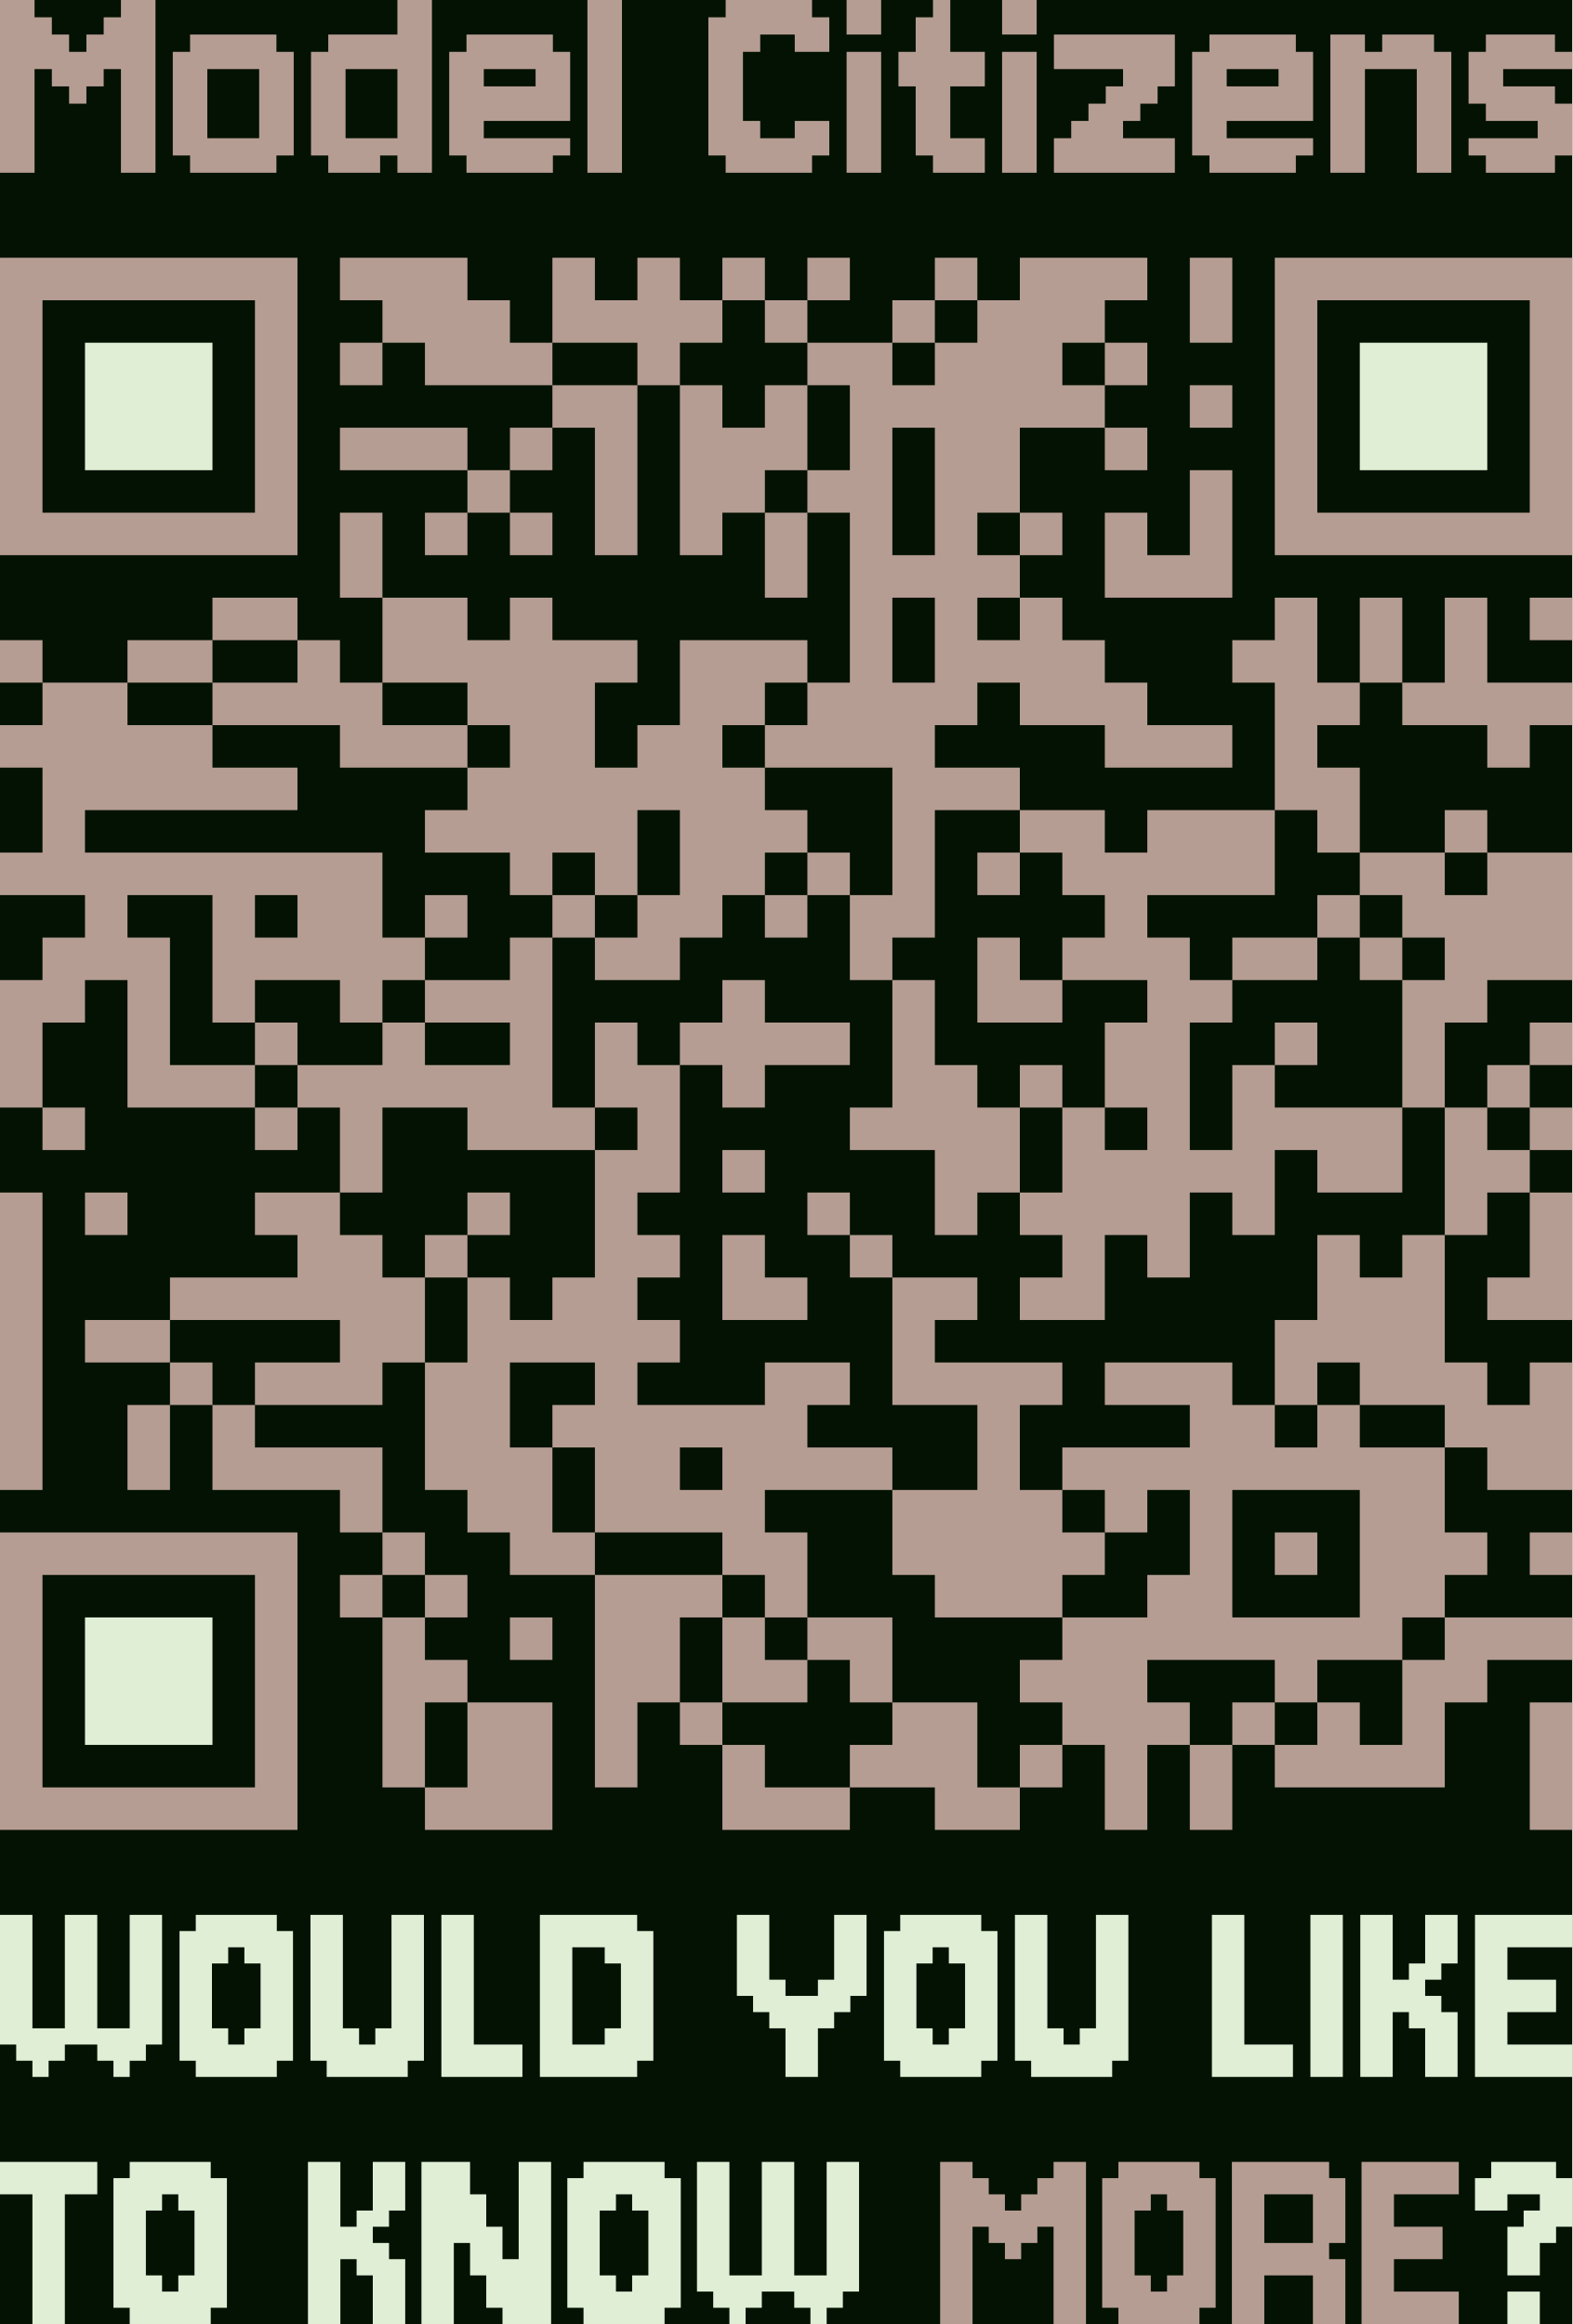
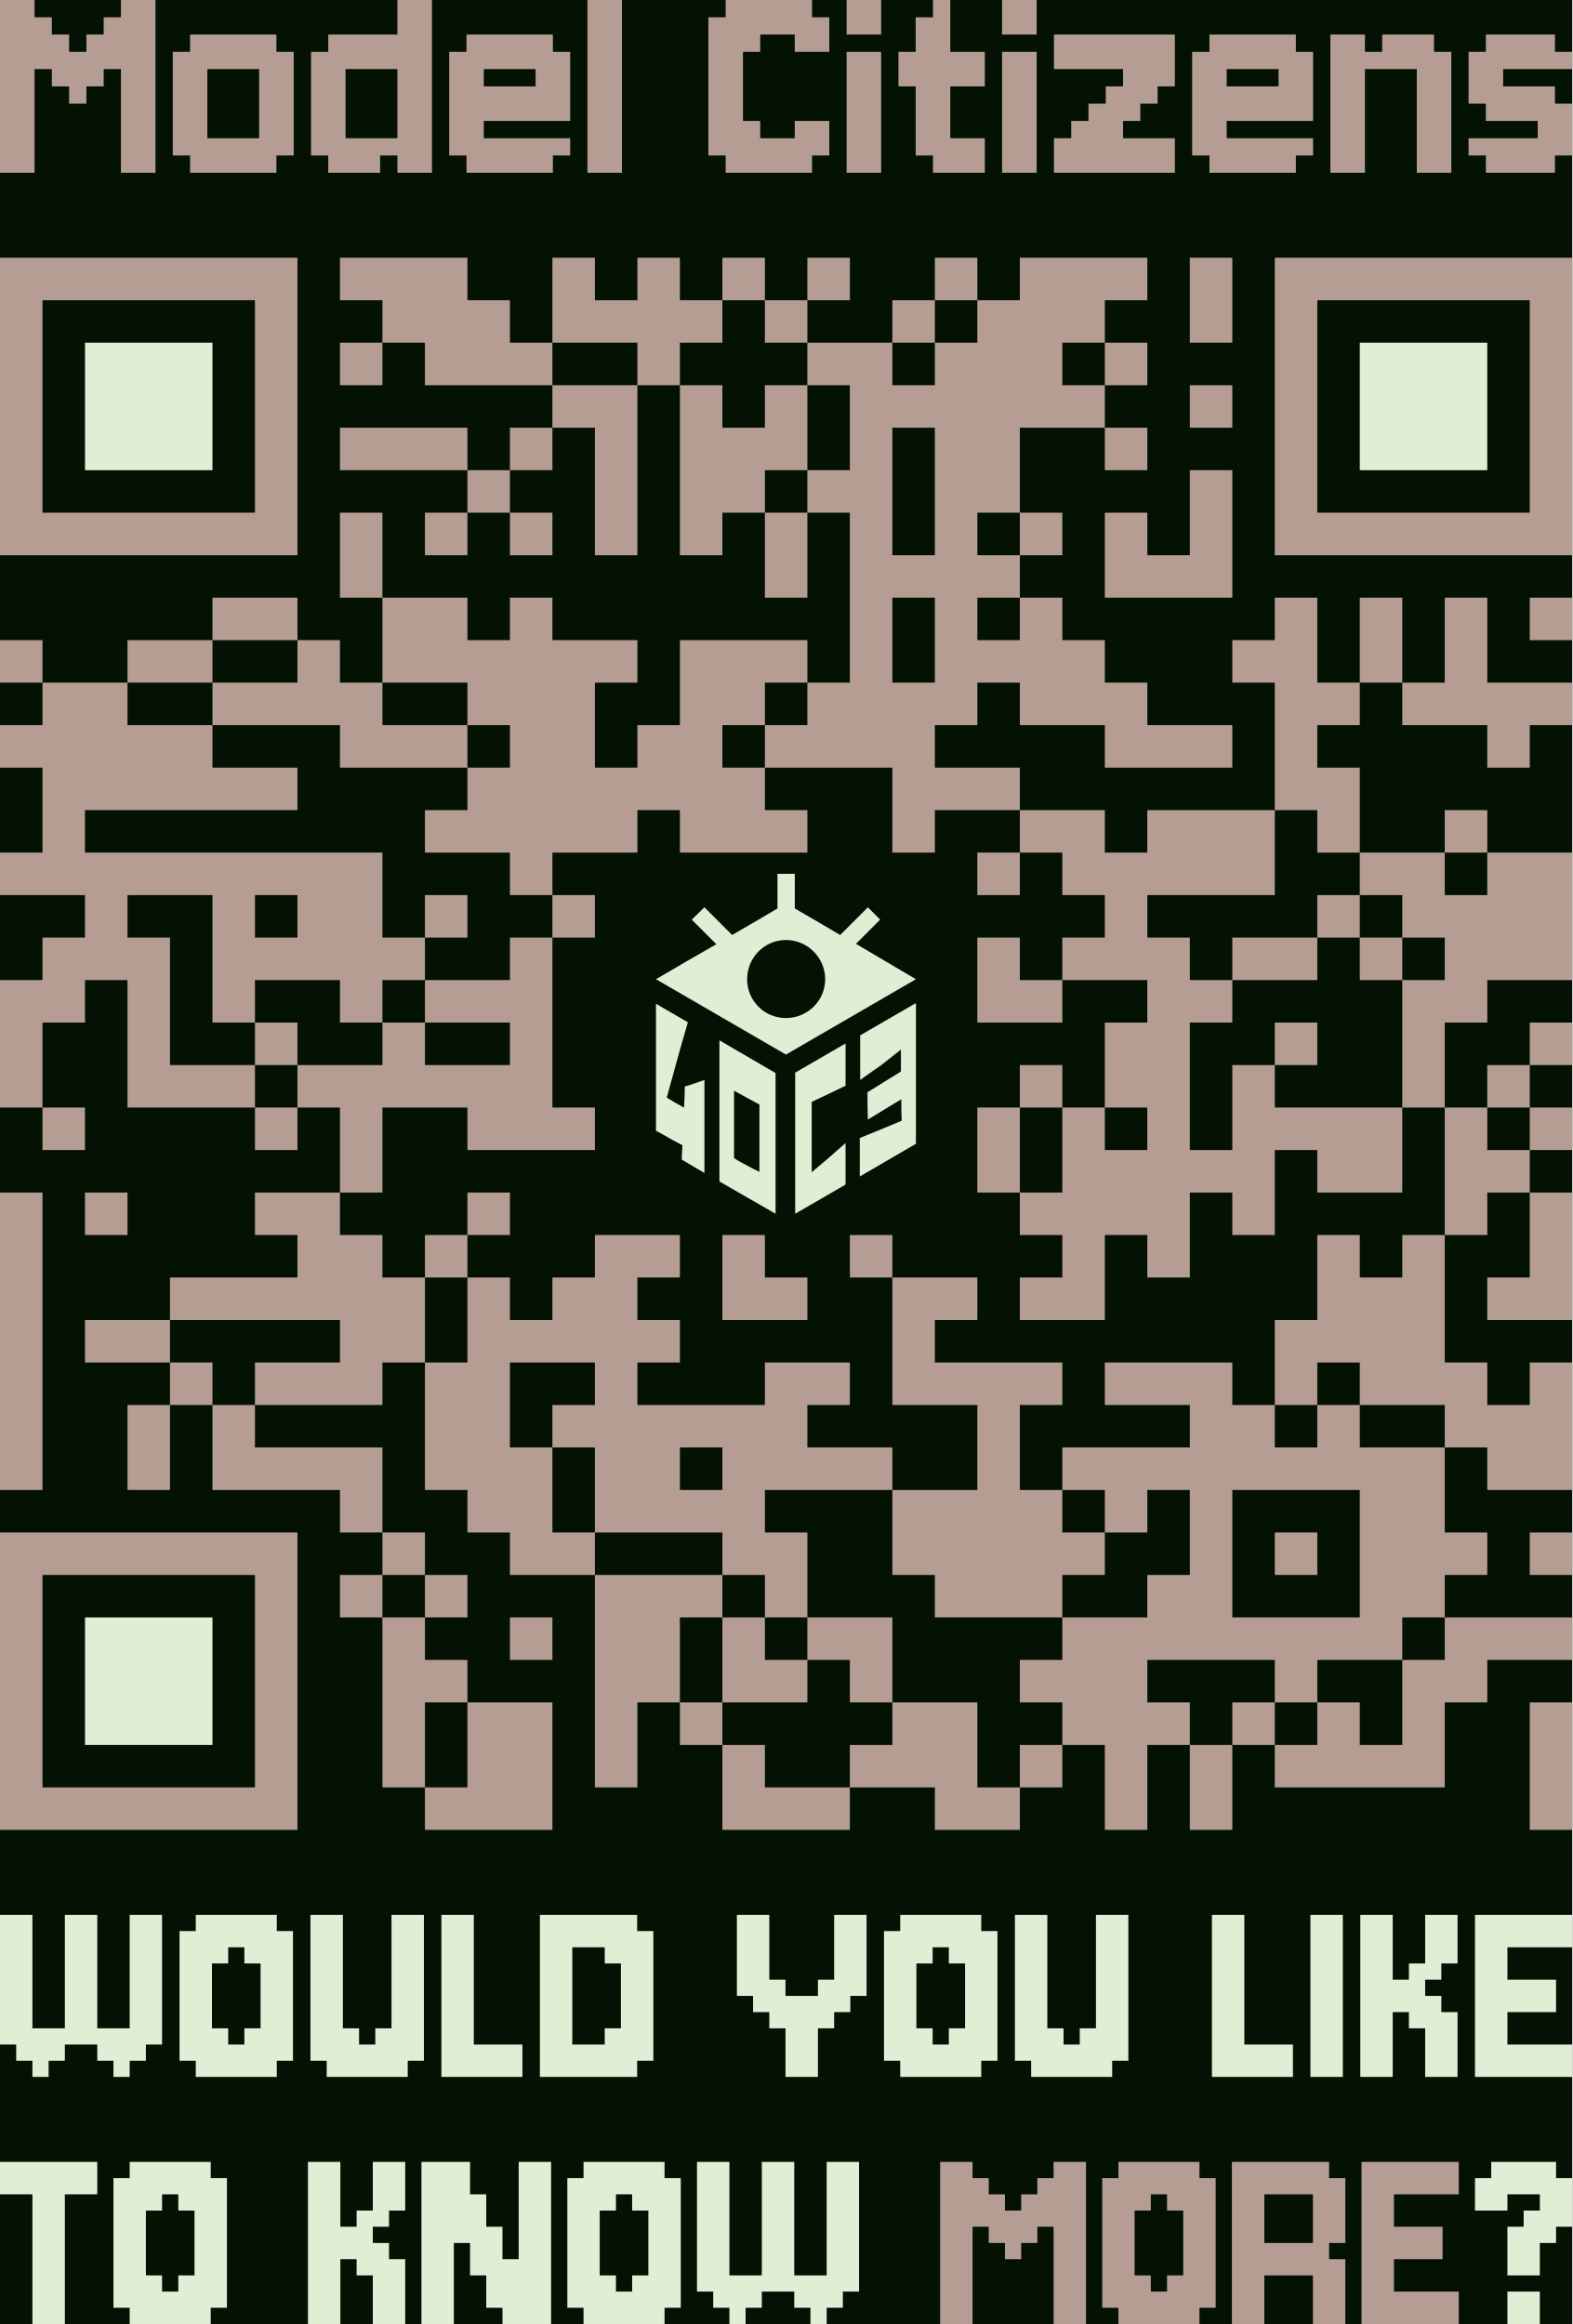
<svg xmlns="http://www.w3.org/2000/svg" width="250" height="369.559" viewBox="0 0 37 54.695">
  <path d="M0 0H37V54.695H0Z" fill="#031202" />
  <g transform="translate(0 0)">
    <path d="M 1.626 2.033 L 1.626 2.033 L 1.22 2.033 L 1.22 1.626 L 0.813 1.626 L 0.813 4.066 L 0 4.066 L 0 0 L 0.813 0 L 0.813 0.407 L 1.22 0.407 L 1.22 0.813 L 1.626 0.813 L 1.626 1.22 L 2.033 1.22 L 2.033 0.813 L 2.44 0.813 L 2.44 0.407 L 2.846 0.407 L 2.846 0 L 3.659 0 L 3.659 4.066 L 2.846 4.066 L 2.846 1.626 L 2.44 1.626 L 2.44 2.033 L 2.033 2.033 L 2.033 2.44 L 1.626 2.44 Z M 4.066 1.22 L 4.066 1.22 L 4.473 1.22 L 4.473 0.813 L 6.505 0.813 L 6.505 1.22 L 6.912 1.22 L 6.912 3.659 L 6.505 3.659 L 6.505 4.066 L 4.473 4.066 L 4.473 3.659 L 4.066 3.659 Z M 6.099 1.626 L 6.099 1.626 L 4.879 1.626 L 4.879 3.253 L 6.099 3.253 Z M 9.352 0.813 L 9.352 0.813 L 9.352 0 L 10.165 0 L 10.165 4.066 L 9.352 4.066 L 9.352 3.659 L 8.945 3.659 L 8.945 4.066 L 7.725 4.066 L 7.725 3.659 L 7.319 3.659 L 7.319 1.22 L 7.725 1.22 L 7.725 0.813 Z M 9.352 3.253 L 9.352 3.253 L 9.352 1.626 L 8.132 1.626 L 8.132 3.253 Z M 10.571 1.22 L 10.571 1.22 L 10.978 1.22 L 10.978 0.813 L 13.011 0.813 L 13.011 1.22 L 13.418 1.22 L 13.418 2.846 L 11.385 2.846 L 11.385 3.253 L 13.418 3.253 L 13.418 3.659 L 13.011 3.659 L 13.011 4.066 L 10.978 4.066 L 10.978 3.659 L 10.571 3.659 Z M 11.385 2.033 L 11.385 2.033 L 12.604 2.033 L 12.604 1.626 L 11.385 1.626 Z M 13.824 0 L 13.824 0 L 14.637 0 L 14.637 4.066 L 13.824 4.066 Z M 18.703 2.846 L 18.703 2.846 L 19.516 2.846 L 19.516 3.659 L 19.11 3.659 L 19.11 4.066 L 17.077 4.066 L 17.077 3.659 L 16.67 3.659 L 16.67 0.407 L 17.077 0.407 L 17.077 0 L 19.11 0 L 19.11 0.407 L 19.516 0.407 L 19.516 1.22 L 18.703 1.22 L 18.703 0.813 L 17.89 0.813 L 17.89 1.22 L 17.484 1.22 L 17.484 2.846 L 17.89 2.846 L 17.89 3.253 L 18.703 3.253 Z M 19.923 0 L 19.923 0 L 20.736 0 L 20.736 0.813 L 19.923 0.813 Z M 19.923 1.22 L 19.923 1.22 L 20.736 1.22 L 20.736 4.066 L 19.923 4.066 Z M 21.143 1.22 L 21.143 1.22 L 21.549 1.22 L 21.549 0.407 L 21.956 0.407 L 21.956 0 L 22.363 0 L 22.363 1.22 L 23.176 1.22 L 23.176 2.033 L 22.363 2.033 L 22.363 3.253 L 23.176 3.253 L 23.176 4.066 L 21.956 4.066 L 21.956 3.659 L 21.549 3.659 L 21.549 2.033 L 21.143 2.033 Z M 23.582 0 L 23.582 0 L 24.396 0 L 24.396 0.813 L 23.582 0.813 Z M 23.582 1.22 L 23.582 1.22 L 24.396 1.22 L 24.396 4.066 L 23.582 4.066 Z M 24.802 3.253 L 24.802 3.253 L 25.209 3.253 L 25.209 2.846 L 25.615 2.846 L 25.615 2.44 L 26.022 2.44 L 26.022 2.033 L 26.429 2.033 L 26.429 1.626 L 24.802 1.626 L 24.802 0.813 L 27.648 0.813 L 27.648 2.033 L 27.242 2.033 L 27.242 2.44 L 26.835 2.44 L 26.835 2.846 L 26.429 2.846 L 26.429 3.253 L 27.648 3.253 L 27.648 4.066 L 24.802 4.066 Z M 28.055 1.22 L 28.055 1.22 L 28.462 1.22 L 28.462 0.813 L 30.495 0.813 L 30.495 1.22 L 30.901 1.22 L 30.901 2.846 L 28.868 2.846 L 28.868 3.253 L 30.901 3.253 L 30.901 3.659 L 30.495 3.659 L 30.495 4.066 L 28.462 4.066 L 28.462 3.659 L 28.055 3.659 Z M 28.868 2.033 L 28.868 2.033 L 30.088 2.033 L 30.088 1.626 L 28.868 1.626 Z M 32.121 1.22 L 32.121 1.22 L 32.527 1.22 L 32.527 0.813 L 33.747 0.813 L 33.747 1.22 L 34.154 1.22 L 34.154 4.066 L 33.341 4.066 L 33.341 1.626 L 32.121 1.626 L 32.121 4.066 L 31.308 4.066 L 31.308 0.813 L 32.121 0.813 Z M 34.967 3.659 L 34.967 3.659 L 34.56 3.659 L 34.56 3.253 L 36.187 3.253 L 36.187 2.846 L 34.967 2.846 L 34.967 2.44 L 34.56 2.44 L 34.56 1.22 L 34.967 1.22 L 34.967 0.813 L 36.593 0.813 L 36.593 1.22 L 37 1.22 L 37 1.626 L 35.374 1.626 L 35.374 2.033 L 36.593 2.033 L 36.593 2.44 L 37 2.44 L 37 3.659 L 36.593 3.659 L 36.593 4.066 L 34.967 4.066 Z " fill="#b69d93" />
  </g>
  <g transform="translate(0 6.066)">
-     <path d="M8 0H9V1H8ZM9 0H10V1H9ZM10 0H11V1H10ZM13 0H14V1H13ZM15 0H16V1H15ZM17 0H18V1H17ZM19 0H20V1H19ZM22 0H23V1H22ZM24 0H25V1H24ZM25 0H26V1H25ZM26 0H27V1H26ZM28 0H29V1H28ZM9 1H10V2H9ZM10 1H11V2H10ZM11 1H12V2H11ZM13 1H14V2H13ZM14 1H15V2H14ZM15 1H16V2H15ZM16 1H17V2H16ZM18 1H19V2H18ZM21 1H22V2H21ZM23 1H24V2H23ZM24 1H25V2H24ZM25 1H26V2H25ZM28 1H29V2H28ZM8 2H9V3H8ZM10 2H11V3H10ZM11 2H12V3H11ZM12 2H13V3H12ZM15 2H16V3H15ZM19 2H20V3H19ZM20 2H21V3H20ZM22 2H23V3H22ZM23 2H24V3H23ZM24 2H25V3H24ZM26 2H27V3H26ZM13 3H14V4H13ZM14 3H15V4H14ZM16 3H17V4H16ZM18 3H19V4H18ZM20 3H21V4H20ZM21 3H22V4H21ZM22 3H23V4H22ZM23 3H24V4H23ZM24 3H25V4H24ZM25 3H26V4H25ZM28 3H29V4H28ZM8 4H9V5H8ZM9 4H10V5H9ZM10 4H11V5H10ZM12 4H13V5H12ZM14 4H15V5H14ZM16 4H17V5H16ZM17 4H18V5H17ZM18 4H19V5H18ZM20 4H21V5H20ZM22 4H23V5H22ZM23 4H24V5H23ZM26 4H27V5H26ZM11 5H12V6H11ZM14 5H15V6H14ZM16 5H17V6H16ZM17 5H18V6H17ZM19 5H20V6H19ZM20 5H21V6H20ZM22 5H23V6H22ZM23 5H24V6H23ZM28 5H29V6H28ZM8 6H9V7H8ZM10 6H11V7H10ZM12 6H13V7H12ZM14 6H15V7H14ZM16 6H17V7H16ZM18 6H19V7H18ZM20 6H21V7H20ZM22 6H23V7H22ZM24 6H25V7H24ZM26 6H27V7H26ZM28 6H29V7H28ZM8 7H9V8H8ZM18 7H19V8H18ZM20 7H21V8H20ZM21 7H22V8H21ZM22 7H23V8H22ZM23 7H24V8H23ZM26 7H27V8H26ZM27 7H28V8H27ZM28 7H29V8H28ZM5 8H6V9H5ZM6 8H7V9H6ZM9 8H10V9H9ZM10 8H11V9H10ZM12 8H13V9H12ZM20 8H21V9H20ZM22 8H23V9H22ZM24 8H25V9H24ZM30 8H31V9H30ZM32 8H33V9H32ZM34 8H35V9H34ZM36 8H37V9H36ZM0 9H1V10H0ZM3 9H4V10H3ZM4 9H5V10H4ZM7 9H8V10H7ZM9 9H10V10H9ZM10 9H11V10H10ZM11 9H12V10H11ZM12 9H13V10H12ZM13 9H14V10H13ZM14 9H15V10H14ZM16 9H17V10H16ZM17 9H18V10H17ZM18 9H19V10H18ZM20 9H21V10H20ZM22 9H23V10H22ZM23 9H24V10H23ZM24 9H25V10H24ZM25 9H26V10H25ZM29 9H30V10H29ZM30 9H31V10H30ZM32 9H33V10H32ZM34 9H35V10H34ZM1 10H2V11H1ZM2 10H3V11H2ZM5 10H6V11H5ZM6 10H7V11H6ZM7 10H8V11H7ZM8 10H9V11H8ZM11 10H12V11H11ZM12 10H13V11H12ZM13 10H14V11H13ZM16 10H17V11H16ZM17 10H18V11H17ZM19 10H20V11H19ZM20 10H21V11H20ZM21 10H22V11H21ZM22 10H23V11H22ZM24 10H25V11H24ZM25 10H26V11H25ZM26 10H27V11H26ZM30 10H31V11H30ZM31 10H32V11H31ZM33 10H34V11H33ZM34 10H35V11H34ZM35 10H36V11H35ZM36 10H37V11H36ZM0 11H1V12H0ZM1 11H2V12H1ZM2 11H3V12H2ZM3 11H4V12H3ZM4 11H5V12H4ZM8 11H9V12H8ZM9 11H10V12H9ZM10 11H11V12H10ZM12 11H13V12H12ZM13 11H14V12H13ZM15 11H16V12H15ZM16 11H17V12H16ZM18 11H19V12H18ZM19 11H20V12H19ZM20 11H21V12H20ZM21 11H22V12H21ZM26 11H27V12H26ZM27 11H28V12H27ZM28 11H29V12H28ZM30 11H31V12H30ZM35 11H36V12H35ZM1 12H2V13H1ZM2 12H3V13H2ZM3 12H4V13H3ZM4 12H5V13H4ZM5 12H6V13H5ZM6 12H7V13H6ZM11 12H12V13H11ZM12 12H13V13H12ZM13 12H14V13H13ZM14 12H15V13H14ZM15 12H16V13H15ZM16 12H17V13H16ZM17 12H18V13H17ZM21 12H22V13H21ZM22 12H23V13H22ZM23 12H24V13H23ZM30 12H31V13H30ZM31 12H32V13H31ZM1 13H2V14H1ZM10 13H11V14H10ZM11 13H12V14H11ZM12 13H13V14H12ZM13 13H14V14H13ZM14 13H15V14H14ZM16 13H17V14H16ZM17 13H18V14H17ZM18 13H19V14H18ZM21 13H22V14H21ZM24 13H25V14H24ZM25 13H26V14H25ZM27 13H28V14H27ZM28 13H29V14H28ZM29 13H30V14H29ZM31 13H32V14H31ZM34 13H35V14H34ZM0 14H1V15H0ZM1 14H2V15H1ZM2 14H3V15H2ZM3 14H4V15H3ZM4 14H5V15H4ZM5 14H6V15H5ZM6 14H7V15H6ZM7 14H8V15H7ZM8 14H9V15H8ZM12 14H13V15H12ZM14 14H15V15H14ZM16 14H17V15H16ZM17 14H18V15H17ZM19 14H20V15H19ZM21 14H22V15H21ZM23 14H24V15H23ZM25 14H26V15H25ZM26 14H27V15H26ZM27 14H28V15H27ZM28 14H29V15H28ZM29 14H30V15H29ZM32 14H33V15H32ZM33 14H34V15H33ZM35 14H36V15H35ZM36 14H37V15H36ZM2 15H3V16H2ZM5 15H6V16H5ZM7 15H8V16H7ZM8 15H9V16H8ZM10 15H11V16H10ZM13 15H14V16H13ZM15 15H16V16H15ZM16 15H17V16H16ZM18 15H19V16H18ZM20 15H21V16H20ZM21 15H22V16H21ZM26 15H27V16H26ZM31 15H32V16H31ZM33 15H34V16H33ZM34 15H35V16H34ZM35 15H36V16H35ZM36 15H37V16H36ZM1 16H2V17H1ZM2 16H3V17H2ZM3 16H4V17H3ZM5 16H6V17H5ZM6 16H7V17H6ZM7 16H8V17H7ZM8 16H9V17H8ZM9 16H10V17H9ZM12 16H13V17H12ZM14 16H15V17H14ZM15 16H16V17H15ZM20 16H21V17H20ZM23 16H24V17H23ZM25 16H26V17H25ZM26 16H27V17H26ZM27 16H28V17H27ZM29 16H30V17H29ZM30 16H31V17H30ZM32 16H33V17H32ZM34 16H35V17H34ZM35 16H36V17H35ZM36 16H37V17H36ZM0 17H1V18H0ZM1 17H2V18H1ZM3 17H4V18H3ZM5 17H6V18H5ZM8 17H9V18H8ZM10 17H11V18H10ZM11 17H12V18H11ZM12 17H13V18H12ZM17 17H18V18H17ZM21 17H22V18H21ZM23 17H24V18H23ZM24 17H25V18H24ZM27 17H28V18H27ZM28 17H29V18H28ZM33 17H34V18H33ZM34 17H35V18H34ZM0 18H1V19H0ZM3 18H4V19H3ZM6 18H7V19H6ZM9 18H10V19H9ZM12 18H13V19H12ZM14 18H15V19H14ZM16 18H17V19H16ZM17 18H18V19H17ZM18 18H19V19H18ZM19 18H20V19H19ZM21 18H22V19H21ZM26 18H27V19H26ZM27 18H28V19H27ZM30 18H31V19H30ZM33 18H34V19H33ZM36 18H37V19H36ZM0 19H1V20H0ZM3 19H4V20H3ZM4 19H5V20H4ZM5 19H6V20H5ZM7 19H8V20H7ZM8 19H9V20H8ZM9 19H10V20H9ZM10 19H11V20H10ZM11 19H12V20H11ZM12 19H13V20H12ZM14 19H15V20H14ZM15 19H16V20H15ZM17 19H18V20H17ZM21 19H22V20H21ZM22 19H23V20H22ZM24 19H25V20H24ZM26 19H27V20H26ZM27 19H28V20H27ZM29 19H30V20H29ZM33 19H34V20H33ZM35 19H36V20H35ZM1 20H2V21H1ZM6 20H7V21H6ZM8 20H9V21H8ZM11 20H12V21H11ZM12 20H13V21H12ZM13 20H14V21H13ZM15 20H16V21H15ZM20 20H21V21H20ZM21 20H22V21H21ZM22 20H23V21H22ZM23 20H24V21H23ZM25 20H26V21H25ZM27 20H28V21H27ZM29 20H30V21H29ZM30 20H31V21H30ZM31 20H32V21H31ZM32 20H33V21H32ZM34 20H35V21H34ZM36 20H37V21H36ZM8 21H9V22H8ZM14 21H15V22H14ZM15 21H16V22H15ZM17 21H18V22H17ZM22 21H23V22H22ZM23 21H24V22H23ZM25 21H26V22H25ZM26 21H27V22H26ZM27 21H28V22H27ZM28 21H29V22H28ZM29 21H30V22H29ZM31 21H32V22H31ZM32 21H33V22H32ZM34 21H35V22H34ZM35 21H36V22H35ZM0 22H1V23H0ZM2 22H3V23H2ZM6 22H7V23H6ZM7 22H8V23H7ZM11 22H12V23H11ZM14 22H15V23H14ZM19 22H20V23H19ZM22 22H23V23H22ZM24 22H25V23H24ZM25 22H26V23H25ZM26 22H27V23H26ZM27 22H28V23H27ZM29 22H30V23H29ZM34 22H35V23H34ZM36 22H37V23H36ZM0 23H1V24H0ZM7 23H8V24H7ZM8 23H9V24H8ZM10 23H11V24H10ZM14 23H15V24H14ZM15 23H16V24H15ZM17 23H18V24H17ZM20 23H21V24H20ZM25 23H26V24H25ZM27 23H28V24H27ZM31 23H32V24H31ZM33 23H34V24H33ZM36 23H37V24H36ZM0 24H1V25H0ZM4 24H5V25H4ZM5 24H6V25H5ZM6 24H7V25H6ZM7 24H8V25H7ZM8 24H9V25H8ZM9 24H10V25H9ZM11 24H12V25H11ZM13 24H14V25H13ZM14 24H15V25H14ZM17 24H18V25H17ZM18 24H19V25H18ZM21 24H22V25H21ZM22 24H23V25H22ZM24 24H25V25H24ZM25 24H26V25H25ZM31 24H32V25H31ZM32 24H33V25H32ZM33 24H34V25H33ZM35 24H36V25H35ZM36 24H37V25H36ZM0 25H1V26H0ZM2 25H3V26H2ZM3 25H4V26H3ZM8 25H9V26H8ZM9 25H10V26H9ZM11 25H12V26H11ZM12 25H13V26H12ZM13 25H14V26H13ZM14 25H15V26H14ZM15 25H16V26H15ZM21 25H22V26H21ZM30 25H31V26H30ZM31 25H32V26H31ZM32 25H33V26H32ZM33 25H34V26H33ZM0 26H1V27H0ZM4 26H5V27H4ZM6 26H7V27H6ZM7 26H8V27H7ZM8 26H9V27H8ZM10 26H11V27H10ZM11 26H12V27H11ZM14 26H15V27H14ZM18 26H19V27H18ZM19 26H20V27H19ZM21 26H22V27H21ZM22 26H23V27H22ZM23 26H24V27H23ZM24 26H25V27H24ZM26 26H27V27H26ZM27 26H28V27H27ZM28 26H29V27H28ZM30 26H31V27H30ZM32 26H33V27H32ZM33 26H34V27H33ZM34 26H35V27H34ZM36 26H37V27H36ZM0 27H1V28H0ZM3 27H4V28H3ZM5 27H6V28H5ZM10 27H11V28H10ZM11 27H12V28H11ZM13 27H14V28H13ZM14 27H15V28H14ZM15 27H16V28H15ZM16 27H17V28H16ZM17 27H18V28H17ZM18 27H19V28H18ZM23 27H24V28H23ZM28 27H29V28H28ZM29 27H30V28H29ZM31 27H32V28H31ZM34 27H35V28H34ZM35 27H36V28H35ZM36 27H37V28H36ZM0 28H1V29H0ZM3 28H4V29H3ZM5 28H6V29H5ZM6 28H7V29H6ZM7 28H8V29H7ZM8 28H9V29H8ZM10 28H11V29H10ZM11 28H12V29H11ZM12 28H13V29H12ZM14 28H15V29H14ZM15 28H16V29H15ZM17 28H18V29H17ZM18 28H19V29H18ZM19 28H20V29H19ZM20 28H21V29H20ZM23 28H24V29H23ZM25 28H26V29H25ZM26 28H27V29H26ZM27 28H28V29H27ZM28 28H29V29H28ZM29 28H30V29H29ZM30 28H31V29H30ZM31 28H32V29H31ZM32 28H33V29H32ZM33 28H34V29H33ZM35 28H36V29H35ZM36 28H37V29H36ZM8 29H9V30H8ZM11 29H12V30H11ZM12 29H13V30H12ZM14 29H15V30H14ZM15 29H16V30H15ZM16 29H17V30H16ZM17 29H18V30H17ZM21 29H22V30H21ZM22 29H23V30H22ZM23 29H24V30H23ZM24 29H25V30H24ZM26 29H27V30H26ZM28 29H29V30H28ZM32 29H33V30H32ZM33 29H34V30H33ZM9 30H10V31H9ZM12 30H13V31H12ZM13 30H14V31H13ZM17 30H18V31H17ZM18 30H19V31H18ZM21 30H22V31H21ZM22 30H23V31H22ZM23 30H24V31H23ZM24 30H25V31H24ZM25 30H26V31H25ZM28 30H29V31H28ZM30 30H31V31H30ZM32 30H33V31H32ZM33 30H34V31H33ZM34 30H35V31H34ZM36 30H37V31H36ZM8 31H9V32H8ZM10 31H11V32H10ZM14 31H15V32H14ZM15 31H16V32H15ZM16 31H17V32H16ZM18 31H19V32H18ZM22 31H23V32H22ZM23 31H24V32H23ZM24 31H25V32H24ZM27 31H28V32H27ZM28 31H29V32H28ZM32 31H33V32H32ZM33 31H34V32H33ZM9 32H10V33H9ZM12 32H13V33H12ZM14 32H15V33H14ZM15 32H16V33H15ZM17 32H18V33H17ZM19 32H20V33H19ZM20 32H21V33H20ZM25 32H26V33H25ZM26 32H27V33H26ZM27 32H28V33H27ZM28 32H29V33H28ZM29 32H30V33H29ZM30 32H31V33H30ZM31 32H32V33H31ZM32 32H33V33H32ZM34 32H35V33H34ZM35 32H36V33H35ZM36 32H37V33H36ZM9 33H10V34H9ZM10 33H11V34H10ZM14 33H15V34H14ZM15 33H16V34H15ZM17 33H18V34H17ZM18 33H19V34H18ZM20 33H21V34H20ZM24 33H25V34H24ZM25 33H26V34H25ZM26 33H27V34H26ZM30 33H31V34H30ZM33 33H34V34H33ZM34 33H35V34H34ZM9 34H10V35H9ZM11 34H12V35H11ZM12 34H13V35H12ZM14 34H15V35H14ZM16 34H17V35H16ZM21 34H22V35H21ZM22 34H23V35H22ZM25 34H26V35H25ZM26 34H27V35H26ZM27 34H28V35H27ZM29 34H30V35H29ZM31 34H32V35H31ZM33 34H34V35H33ZM36 34H37V35H36ZM9 35H10V36H9ZM11 35H12V36H11ZM12 35H13V36H12ZM14 35H15V36H14ZM17 35H18V36H17ZM20 35H21V36H20ZM21 35H22V36H21ZM22 35H23V36H22ZM24 35H25V36H24ZM26 35H27V36H26ZM28 35H29V36H28ZM30 35H31V36H30ZM31 35H32V36H31ZM32 35H33V36H32ZM33 35H34V36H33ZM36 35H37V36H36ZM10 36H11V37H10ZM11 36H12V37H11ZM12 36H13V37H12ZM17 36H18V37H17ZM18 36H19V37H18ZM19 36H20V37H19ZM22 36H23V37H22ZM23 36H24V37H23ZM26 36H27V37H26ZM28 36H29V37H28ZM36 36H37V37H36Z" fill="#b69d93" />
+     <path d="M8 0H9V1H8ZM9 0H10V1H9ZM10 0H11V1H10ZM13 0H14V1H13ZM15 0H16V1H15ZM17 0H18V1H17ZM19 0H20V1H19ZM22 0H23V1H22ZM24 0H25V1H24ZM25 0H26V1H25ZM26 0H27V1H26ZM28 0H29V1H28ZM9 1H10V2H9ZM10 1H11V2H10ZM11 1H12V2H11ZM13 1H14V2H13ZM14 1H15V2H14ZM15 1H16V2H15ZM16 1H17V2H16ZM18 1H19V2H18ZM21 1H22V2H21ZM23 1H24V2H23ZM24 1H25V2H24ZM25 1H26V2H25ZM28 1H29V2H28ZM8 2H9V3H8ZM10 2H11V3H10ZM11 2H12V3H11ZM12 2H13V3H12ZM15 2H16V3H15ZM19 2H20V3H19ZM20 2H21V3H20ZM22 2H23V3H22ZM23 2H24V3H23ZM24 2H25V3H24ZM26 2H27V3H26ZM13 3H14V4H13ZM14 3H15V4H14ZM16 3H17V4H16ZM18 3H19V4H18ZM20 3H21V4H20ZM21 3H22V4H21ZM22 3H23V4H22ZM23 3H24V4H23ZM24 3H25V4H24ZM25 3H26V4H25ZM28 3H29V4H28ZM8 4H9V5H8ZM9 4H10V5H9ZM10 4H11V5H10ZM12 4H13V5H12ZM14 4H15V5H14ZM16 4H17V5H16ZM17 4H18V5H17ZM18 4H19V5H18ZM20 4H21V5H20ZM22 4H23V5H22ZM23 4H24V5H23ZM26 4H27V5H26ZM11 5H12V6H11ZM14 5H15V6H14ZM16 5H17V6H16ZM17 5H18V6H17ZM19 5H20V6H19ZM20 5H21V6H20ZM22 5H23V6H22ZM23 5H24V6H23ZM28 5H29V6H28ZM8 6H9V7H8ZM10 6H11V7H10ZM12 6H13V7H12ZM14 6H15V7H14ZM16 6H17V7H16ZM18 6H19V7H18ZM20 6H21V7H20ZM22 6H23V7H22ZM24 6H25V7H24ZM26 6H27V7H26ZM28 6H29V7H28ZM8 7H9V8H8ZM18 7H19V8H18ZM20 7H21V8H20ZM21 7H22V8H21ZM22 7H23V8H22ZM23 7H24V8H23ZM26 7H27V8H26ZM27 7H28V8H27ZM28 7H29V8H28ZM5 8H6V9H5ZM6 8H7V9H6ZM9 8H10V9H9ZM10 8H11V9H10ZM12 8H13V9H12ZM20 8H21V9H20ZM22 8H23V9H22ZM24 8H25V9H24ZM30 8H31V9H30ZM32 8H33V9H32ZM34 8H35V9H34ZM36 8H37V9H36ZM0 9H1V10H0ZM3 9H4V10H3ZM4 9H5V10H4ZM7 9H8V10H7ZM9 9H10V10H9ZM10 9H11V10H10ZM11 9H12V10H11ZM12 9H13V10H12ZM13 9H14V10H13ZM14 9H15V10H14ZM16 9H17V10H16ZM17 9H18V10H17ZM18 9H19V10H18ZM20 9H21V10H20ZM22 9H23V10H22ZM23 9H24V10H23ZM24 9H25V10H24ZM25 9H26V10H25ZM29 9H30V10H29ZM30 9H31V10H30ZM32 9H33V10H32ZM34 9H35V10H34ZM1 10H2V11H1ZM2 10H3V11H2ZM5 10H6V11H5ZM6 10H7V11H6ZM7 10H8V11H7ZM8 10H9V11H8ZM11 10H12V11H11ZM12 10H13V11H12ZM13 10H14V11H13ZM16 10H17V11H16ZM17 10H18V11H17ZM19 10H20V11H19ZM20 10H21V11H20ZM21 10H22V11H21ZM22 10H23V11H22ZM24 10H25V11H24ZM25 10H26V11H25ZM26 10H27V11H26ZM30 10H31V11H30ZM31 10H32V11H31ZM33 10H34V11H33ZM34 10H35V11H34ZM35 10H36V11H35ZM36 10H37V11H36ZM0 11H1V12H0ZM1 11H2V12H1ZM2 11H3V12H2ZM3 11H4V12H3ZM4 11H5V12H4ZM8 11H9V12H8ZM9 11H10V12H9ZM10 11H11V12H10ZM12 11H13V12H12ZM13 11H14V12H13ZM15 11H16V12H15ZM16 11H17V12H16ZM18 11H19V12H18ZM19 11H20V12H19ZM20 11H21V12H20ZM21 11H22V12H21ZM26 11H27V12H26ZM27 11H28V12H27ZM28 11H29V12H28ZM30 11H31V12H30ZM35 11H36V12H35ZM1 12H2V13H1ZM2 12H3V13H2ZM3 12H4V13H3ZM4 12H5V13H4ZM5 12H6V13H5ZM6 12H7V13H6ZM11 12H12V13H11ZM12 12H13V13H12ZM13 12H14V13H13ZM14 12H15V13H14ZM15 12H16V13H15ZM16 12H17V13H16ZM17 12H18V13H17ZM21 12H22V13H21ZM22 12H23V13H22ZM23 12H24V13H23ZM30 12H31V13H30ZM31 12H32V13H31ZM1 13H2V14H1ZM10 13H11V14H10ZM11 13H12V14H11ZM12 13H13V14H12ZM13 13H14V14H13ZM14 13H15V14H14ZM16 13H17V14H16ZM17 13H18V14H17ZM18 13H19V14H18ZM21 13H22V14H21ZM24 13H25V14H24ZM25 13H26V14H25ZM27 13H28V14H27ZM28 13H29V14H28ZM29 13H30V14H29ZM31 13H32V14H31ZM34 13H35V14H34ZM0 14H1V15H0ZM1 14H2V15H1ZM2 14H3V15H2ZM3 14H4V15H3ZM4 14H5V15H4ZM5 14H6V15H5ZM6 14H7V15H6ZM7 14H8V15H7ZM8 14H9V15H8ZM12 14H13V15H12ZM23 14H24V15H23ZM25 14H26V15H25ZM26 14H27V15H26ZM27 14H28V15H27ZM28 14H29V15H28ZM29 14H30V15H29ZM32 14H33V15H32ZM33 14H34V15H33ZM35 14H36V15H35ZM36 14H37V15H36ZM2 15H3V16H2ZM5 15H6V16H5ZM7 15H8V16H7ZM8 15H9V16H8ZM10 15H11V16H10ZM13 15H14V16H13ZM26 15H27V16H26ZM31 15H32V16H31ZM33 15H34V16H33ZM34 15H35V16H34ZM35 15H36V16H35ZM36 15H37V16H36ZM1 16H2V17H1ZM2 16H3V17H2ZM3 16H4V17H3ZM5 16H6V17H5ZM6 16H7V17H6ZM7 16H8V17H7ZM8 16H9V17H8ZM9 16H10V17H9ZM12 16H13V17H12ZM23 16H24V17H23ZM25 16H26V17H25ZM26 16H27V17H26ZM27 16H28V17H27ZM29 16H30V17H29ZM30 16H31V17H30ZM32 16H33V17H32ZM34 16H35V17H34ZM35 16H36V17H35ZM36 16H37V17H36ZM0 17H1V18H0ZM1 17H2V18H1ZM3 17H4V18H3ZM5 17H6V18H5ZM8 17H9V18H8ZM10 17H11V18H10ZM11 17H12V18H11ZM12 17H13V18H12ZM23 17H24V18H23ZM24 17H25V18H24ZM27 17H28V18H27ZM28 17H29V18H28ZM33 17H34V18H33ZM34 17H35V18H34ZM0 18H1V19H0ZM3 18H4V19H3ZM6 18H7V19H6ZM9 18H10V19H9ZM12 18H13V19H12ZM26 18H27V19H26ZM27 18H28V19H27ZM30 18H31V19H30ZM33 18H34V19H33ZM36 18H37V19H36ZM0 19H1V20H0ZM3 19H4V20H3ZM4 19H5V20H4ZM5 19H6V20H5ZM7 19H8V20H7ZM8 19H9V20H8ZM9 19H10V20H9ZM10 19H11V20H10ZM11 19H12V20H11ZM12 19H13V20H12ZM24 19H25V20H24ZM26 19H27V20H26ZM27 19H28V20H27ZM29 19H30V20H29ZM33 19H34V20H33ZM35 19H36V20H35ZM1 20H2V21H1ZM6 20H7V21H6ZM8 20H9V21H8ZM11 20H12V21H11ZM12 20H13V21H12ZM13 20H14V21H13ZM23 20H24V21H23ZM25 20H26V21H25ZM27 20H28V21H27ZM29 20H30V21H29ZM30 20H31V21H30ZM31 20H32V21H31ZM32 20H33V21H32ZM34 20H35V21H34ZM36 20H37V21H36ZM8 21H9V22H8ZM23 21H24V22H23ZM25 21H26V22H25ZM26 21H27V22H26ZM27 21H28V22H27ZM28 21H29V22H28ZM29 21H30V22H29ZM31 21H32V22H31ZM32 21H33V22H32ZM34 21H35V22H34ZM35 21H36V22H35ZM0 22H1V23H0ZM2 22H3V23H2ZM6 22H7V23H6ZM7 22H8V23H7ZM11 22H12V23H11ZM24 22H25V23H24ZM25 22H26V23H25ZM26 22H27V23H26ZM27 22H28V23H27ZM29 22H30V23H29ZM34 22H35V23H34ZM36 22H37V23H36ZM0 23H1V24H0ZM7 23H8V24H7ZM8 23H9V24H8ZM10 23H11V24H10ZM14 23H15V24H14ZM15 23H16V24H15ZM17 23H18V24H17ZM20 23H21V24H20ZM25 23H26V24H25ZM27 23H28V24H27ZM31 23H32V24H31ZM33 23H34V24H33ZM36 23H37V24H36ZM0 24H1V25H0ZM4 24H5V25H4ZM5 24H6V25H5ZM6 24H7V25H6ZM7 24H8V25H7ZM8 24H9V25H8ZM9 24H10V25H9ZM11 24H12V25H11ZM13 24H14V25H13ZM14 24H15V25H14ZM17 24H18V25H17ZM18 24H19V25H18ZM21 24H22V25H21ZM22 24H23V25H22ZM24 24H25V25H24ZM25 24H26V25H25ZM31 24H32V25H31ZM32 24H33V25H32ZM33 24H34V25H33ZM35 24H36V25H35ZM36 24H37V25H36ZM0 25H1V26H0ZM2 25H3V26H2ZM3 25H4V26H3ZM8 25H9V26H8ZM9 25H10V26H9ZM11 25H12V26H11ZM12 25H13V26H12ZM13 25H14V26H13ZM14 25H15V26H14ZM15 25H16V26H15ZM21 25H22V26H21ZM30 25H31V26H30ZM31 25H32V26H31ZM32 25H33V26H32ZM33 25H34V26H33ZM0 26H1V27H0ZM4 26H5V27H4ZM6 26H7V27H6ZM7 26H8V27H7ZM8 26H9V27H8ZM10 26H11V27H10ZM11 26H12V27H11ZM14 26H15V27H14ZM18 26H19V27H18ZM19 26H20V27H19ZM21 26H22V27H21ZM22 26H23V27H22ZM23 26H24V27H23ZM24 26H25V27H24ZM26 26H27V27H26ZM27 26H28V27H27ZM28 26H29V27H28ZM30 26H31V27H30ZM32 26H33V27H32ZM33 26H34V27H33ZM34 26H35V27H34ZM36 26H37V27H36ZM0 27H1V28H0ZM3 27H4V28H3ZM5 27H6V28H5ZM10 27H11V28H10ZM11 27H12V28H11ZM13 27H14V28H13ZM14 27H15V28H14ZM15 27H16V28H15ZM16 27H17V28H16ZM17 27H18V28H17ZM18 27H19V28H18ZM23 27H24V28H23ZM28 27H29V28H28ZM29 27H30V28H29ZM31 27H32V28H31ZM34 27H35V28H34ZM35 27H36V28H35ZM36 27H37V28H36ZM0 28H1V29H0ZM3 28H4V29H3ZM5 28H6V29H5ZM6 28H7V29H6ZM7 28H8V29H7ZM8 28H9V29H8ZM10 28H11V29H10ZM11 28H12V29H11ZM12 28H13V29H12ZM14 28H15V29H14ZM15 28H16V29H15ZM17 28H18V29H17ZM18 28H19V29H18ZM19 28H20V29H19ZM20 28H21V29H20ZM23 28H24V29H23ZM25 28H26V29H25ZM26 28H27V29H26ZM27 28H28V29H27ZM28 28H29V29H28ZM29 28H30V29H29ZM30 28H31V29H30ZM31 28H32V29H31ZM32 28H33V29H32ZM33 28H34V29H33ZM35 28H36V29H35ZM36 28H37V29H36ZM8 29H9V30H8ZM11 29H12V30H11ZM12 29H13V30H12ZM14 29H15V30H14ZM15 29H16V30H15ZM16 29H17V30H16ZM17 29H18V30H17ZM21 29H22V30H21ZM22 29H23V30H22ZM23 29H24V30H23ZM24 29H25V30H24ZM26 29H27V30H26ZM28 29H29V30H28ZM32 29H33V30H32ZM33 29H34V30H33ZM9 30H10V31H9ZM12 30H13V31H12ZM13 30H14V31H13ZM17 30H18V31H17ZM18 30H19V31H18ZM21 30H22V31H21ZM22 30H23V31H22ZM23 30H24V31H23ZM24 30H25V31H24ZM25 30H26V31H25ZM28 30H29V31H28ZM30 30H31V31H30ZM32 30H33V31H32ZM33 30H34V31H33ZM34 30H35V31H34ZM36 30H37V31H36ZM8 31H9V32H8ZM10 31H11V32H10ZM14 31H15V32H14ZM15 31H16V32H15ZM16 31H17V32H16ZM18 31H19V32H18ZM22 31H23V32H22ZM23 31H24V32H23ZM24 31H25V32H24ZM27 31H28V32H27ZM28 31H29V32H28ZM32 31H33V32H32ZM33 31H34V32H33ZM9 32H10V33H9ZM12 32H13V33H12ZM14 32H15V33H14ZM15 32H16V33H15ZM17 32H18V33H17ZM19 32H20V33H19ZM20 32H21V33H20ZM25 32H26V33H25ZM26 32H27V33H26ZM27 32H28V33H27ZM28 32H29V33H28ZM29 32H30V33H29ZM30 32H31V33H30ZM31 32H32V33H31ZM32 32H33V33H32ZM34 32H35V33H34ZM35 32H36V33H35ZM36 32H37V33H36ZM9 33H10V34H9ZM10 33H11V34H10ZM14 33H15V34H14ZM15 33H16V34H15ZM17 33H18V34H17ZM18 33H19V34H18ZM20 33H21V34H20ZM24 33H25V34H24ZM25 33H26V34H25ZM26 33H27V34H26ZM30 33H31V34H30ZM33 33H34V34H33ZM34 33H35V34H34ZM9 34H10V35H9ZM11 34H12V35H11ZM12 34H13V35H12ZM14 34H15V35H14ZM16 34H17V35H16ZM21 34H22V35H21ZM22 34H23V35H22ZM25 34H26V35H25ZM26 34H27V35H26ZM27 34H28V35H27ZM29 34H30V35H29ZM31 34H32V35H31ZM33 34H34V35H33ZM36 34H37V35H36ZM9 35H10V36H9ZM11 35H12V36H11ZM12 35H13V36H12ZM14 35H15V36H14ZM17 35H18V36H17ZM20 35H21V36H20ZM21 35H22V36H21ZM22 35H23V36H22ZM24 35H25V36H24ZM26 35H27V36H26ZM28 35H29V36H28ZM30 35H31V36H30ZM31 35H32V36H31ZM32 35H33V36H32ZM33 35H34V36H33ZM36 35H37V36H36ZM10 36H11V37H10ZM11 36H12V37H11ZM12 36H13V37H12ZM17 36H18V37H17ZM18 36H19V37H18ZM19 36H20V37H19ZM22 36H23V37H22ZM23 36H24V37H23ZM26 36H27V37H26ZM28 36H29V37H28ZM36 36H37V37H36Z" fill="#b69d93" />
    <path d="M0 0H7V7H0ZM1 1H6V6H1ZM30 0H37V7H30ZM31 1H36V6H31ZM0 30H7V37H0ZM1 31H6V36H1Z" fill="#b69d93" fill-rule="evenodd" />
    <path d="M2 2H5V5H2ZM32 2H35V5H32ZM2 32H5V35H2Z" fill="#dfeed5" />
+     <g transform="translate(15.437 14.5) scale(0.0904977)">
+       <g id="icon-Ebene_2">
+         <g id="icon-Content">
+           <g>
+             <path d="M52,18.2l6.3-6.3-3.2-3.2-7.2,7.2q-5.9-3.5-11.8-6.9V0h-4.5v9q-5.9,3.5-11.8,6.9l-7.2-7.2-3.3,3.2,6.4,6.4Q7.8,22.8,0,27.4q16.9,9.8,33.8,19.6,16.9-9.8,33.8-19.6-7.8-4.6-15.6-9.2h0ZM33.8,37.5c-5.6,0-10.1-4.5-10.1-10.1s4.5-10.2,10.1-10.2,10.2,4.6,10.2,10.2S39.4,37.5,33.8,37.5Z" fill="#dfeed5" />
+             <g>
+               <path d="M31.1,51.8l-14.6-8.5v36.7l14.6,8.4S31.1,51.8,31.1,51.8ZM26.9,68.3v9.2c-1.1-.5-2.2-1.1-3.3-1.7-1.2-.6-2.3-1.2-3.3-1.9v-17.5c1.1.6,2.2,1.2,3.3,1.8,1.1.6,2.2,1.2,3.3,1.8v8.3h0Z" fill="#dfeed5" />
+               <path d="M53.1,47.2v6.4c1.7-1.2,3.5-2.5,5.4-3.8q2.7-2.1,5.2-4.1c0,2.3,0,3.4,0,5.7q-4.4,2.7-8.7,5.4c0,2.4,0,4.8.1,7.1,2.9-1.8,5.8-3.5,8.7-5.3,0,2.3,0,3.4.1,5.6q-2.1.9-4.3,1.8c-2.2.9-4.4,1.8-6.6,2.7v10l14.6-8.5c0-12.2,0-24.4,0-36.6l-14.5,8.4v5.2h0Z" fill="#dfeed5" />
+               <path d="M12.6,53.6c-.8.3-1.7.6-2.6.9-.8.3-1.7.6-2.5.8,0,1.8-.1,3.7-.2,5.5-1.8-1-2.7-1.5-4.5-2.6q1.7-6.3,3.5-12.7,1-3.4,2-6.9L0,33.8v33c1.4.8,2.8,1.5,4.1,2.3.9.5,1.9,1,2.8,1.5-.1,1.5-.2,2.5-.2,3.7l5.9,3.5v-24.2h0Z" fill="#dfeed5" />
+               <path d="M40.5,77.6q0-9.2,0-18.3c3-1.4,5.9-2.8,8.8-4.2v-11l-13.1,7.6v36.7l13.1-7.6v-10.8c-2.9,2.6-5.8,5.1-8.8,7.6h0Z" fill="#dfeed5" />
+             </g>
+           </g>
+         </g>
+       </g>
+     </g>
  </g>
  <g transform="translate(0 45.066)">
    <path d="M 0 0 L 0 0 L 0.763 0 L 0.763 2.67 L 1.526 2.67 L 1.526 0 L 2.289 0 L 2.289 2.67 L 3.052 2.67 L 3.052 0 L 3.814 0 L 3.814 3.052 L 3.433 3.052 L 3.433 3.433 L 3.052 3.433 L 3.052 3.814 L 2.67 3.814 L 2.67 3.433 L 2.289 3.433 L 2.289 3.052 L 1.526 3.052 L 1.526 3.433 L 1.144 3.433 L 1.144 3.814 L 0.763 3.814 L 0.763 3.433 L 0.381 3.433 L 0.381 3.052 L 0 3.052 Z M 4.225 0.381 L 4.225 0.381 L 4.607 0.381 L 4.607 0 L 6.514 0 L 6.514 0.381 L 6.895 0.381 L 6.895 3.433 L 6.514 3.433 L 6.514 3.814 L 4.607 3.814 L 4.607 3.433 L 4.225 3.433 Z M 5.751 2.67 L 5.751 2.67 L 6.132 2.67 L 6.132 1.144 L 5.751 1.144 L 5.751 0.763 L 5.37 0.763 L 5.37 1.144 L 4.988 1.144 L 4.988 2.67 L 5.37 2.67 L 5.37 3.052 L 5.751 3.052 Z M 8.832 2.67 L 8.832 2.67 L 9.213 2.67 L 9.213 0 L 9.976 0 L 9.976 3.433 L 9.595 3.433 L 9.595 3.814 L 7.688 3.814 L 7.688 3.433 L 7.306 3.433 L 7.306 0 L 8.069 0 L 8.069 2.67 L 8.45 2.67 L 8.45 3.052 L 8.832 3.052 Z M 11.15 3.052 L 11.15 3.052 L 12.294 3.052 L 12.294 3.814 L 10.387 3.814 L 10.387 0 L 11.15 0 Z M 12.705 0 L 12.705 0 L 14.994 0 L 14.994 0.381 L 15.375 0.381 L 15.375 3.433 L 14.994 3.433 L 14.994 3.814 L 12.705 3.814 Z M 14.231 2.67 L 14.231 2.67 L 14.612 2.67 L 14.612 1.144 L 14.231 1.144 L 14.231 0.763 L 13.468 0.763 L 13.468 3.052 L 14.231 3.052 Z M 18.485 2.67 L 18.485 2.67 L 18.104 2.67 L 18.104 2.289 L 17.722 2.289 L 17.722 1.907 L 17.341 1.907 L 17.341 0 L 18.104 0 L 18.104 1.526 L 18.485 1.526 L 18.485 1.907 L 19.248 1.907 L 19.248 1.526 L 19.63 1.526 L 19.63 0 L 20.393 0 L 20.393 1.907 L 20.011 1.907 L 20.011 2.289 L 19.63 2.289 L 19.63 2.67 L 19.248 2.67 L 19.248 3.814 L 18.485 3.814 Z M 20.803 0.381 L 20.803 0.381 L 21.185 0.381 L 21.185 0 L 23.092 0 L 23.092 0.381 L 23.473 0.381 L 23.473 3.433 L 23.092 3.433 L 23.092 3.814 L 21.185 3.814 L 21.185 3.433 L 20.803 3.433 Z M 22.329 2.67 L 22.329 2.67 L 22.711 2.67 L 22.711 1.144 L 22.329 1.144 L 22.329 0.763 L 21.948 0.763 L 21.948 1.144 L 21.566 1.144 L 21.566 2.67 L 21.948 2.67 L 21.948 3.052 L 22.329 3.052 Z M 25.41 2.67 L 25.41 2.67 L 25.791 2.67 L 25.791 0 L 26.554 0 L 26.554 3.433 L 26.173 3.433 L 26.173 3.814 L 24.266 3.814 L 24.266 3.433 L 23.884 3.433 L 23.884 0 L 24.647 0 L 24.647 2.67 L 25.029 2.67 L 25.029 3.052 L 25.41 3.052 Z M 29.283 3.052 L 29.283 3.052 L 30.427 3.052 L 30.427 3.814 L 28.52 3.814 L 28.52 0 L 29.283 0 Z M 30.838 0 L 30.838 0 L 31.601 0 L 31.601 3.814 L 30.838 3.814 Z M 33.156 2.289 L 33.156 2.289 L 32.775 2.289 L 32.775 3.814 L 32.012 3.814 L 32.012 0 L 32.775 0 L 32.775 1.526 L 33.156 1.526 L 33.156 1.144 L 33.538 1.144 L 33.538 0 L 34.301 0 L 34.301 1.144 L 33.919 1.144 L 33.919 1.526 L 33.538 1.526 L 33.538 1.907 L 33.919 1.907 L 33.919 2.289 L 34.301 2.289 L 34.301 3.814 L 33.538 3.814 L 33.538 2.67 L 33.156 2.67 Z M 35.474 3.052 L 35.474 3.052 L 37 3.052 L 37 3.814 L 34.711 3.814 L 34.711 0 L 37 0 L 37 0.763 L 35.474 0.763 L 35.474 1.526 L 36.619 1.526 L 36.619 2.289 L 35.474 2.289 Z M 0.763 6.577 L 0.763 6.577 L 0 6.577 L 0 5.814 L 2.289 5.814 L 2.289 6.577 L 1.526 6.577 L 1.526 9.629 L 0.763 9.629 Z M 2.67 6.196 L 2.67 6.196 L 3.052 6.196 L 3.052 5.814 L 4.959 5.814 L 4.959 6.196 L 5.34 6.196 L 5.34 9.247 L 4.959 9.247 L 4.959 9.629 L 3.052 9.629 L 3.052 9.247 L 2.67 9.247 Z M 4.196 8.485 L 4.196 8.485 L 4.577 8.485 L 4.577 6.959 L 4.196 6.959 L 4.196 6.577 L 3.814 6.577 L 3.814 6.959 L 3.433 6.959 L 3.433 8.485 L 3.814 8.485 L 3.814 8.866 L 4.196 8.866 Z M 8.392 8.103 L 8.392 8.103 L 8.01 8.103 L 8.01 9.629 L 7.247 9.629 L 7.247 5.814 L 8.01 5.814 L 8.01 7.34 L 8.392 7.34 L 8.392 6.959 L 8.773 6.959 L 8.773 5.814 L 9.536 5.814 L 9.536 6.959 L 9.155 6.959 L 9.155 7.34 L 8.773 7.34 L 8.773 7.722 L 9.155 7.722 L 9.155 8.103 L 9.536 8.103 L 9.536 9.629 L 8.773 9.629 L 8.773 8.485 L 8.392 8.485 Z M 11.443 8.485 L 11.443 8.485 L 11.062 8.485 L 11.062 7.722 L 10.68 7.722 L 10.68 9.629 L 9.918 9.629 L 9.918 5.814 L 11.062 5.814 L 11.062 6.577 L 11.443 6.577 L 11.443 7.34 L 11.825 7.34 L 11.825 8.103 L 12.206 8.103 L 12.206 5.814 L 12.969 5.814 L 12.969 9.629 L 11.825 9.629 L 11.825 9.247 L 11.443 9.247 Z M 13.351 6.196 L 13.351 6.196 L 13.732 6.196 L 13.732 5.814 L 15.639 5.814 L 15.639 6.196 L 16.021 6.196 L 16.021 9.247 L 15.639 9.247 L 15.639 9.629 L 13.732 9.629 L 13.732 9.247 L 13.351 9.247 Z M 14.876 8.485 L 14.876 8.485 L 15.258 8.485 L 15.258 6.959 L 14.876 6.959 L 14.876 6.577 L 14.495 6.577 L 14.495 6.959 L 14.113 6.959 L 14.113 8.485 L 14.495 8.485 L 14.495 8.866 L 14.876 8.866 Z M 16.402 5.814 L 16.402 5.814 L 17.165 5.814 L 17.165 8.485 L 17.928 8.485 L 17.928 5.814 L 18.691 5.814 L 18.691 8.485 L 19.454 8.485 L 19.454 5.814 L 20.216 5.814 L 20.216 8.866 L 19.835 8.866 L 19.835 9.247 L 19.454 9.247 L 19.454 9.629 L 19.072 9.629 L 19.072 9.247 L 18.691 9.247 L 18.691 8.866 L 17.928 8.866 L 17.928 9.247 L 17.546 9.247 L 17.546 9.629 L 17.165 9.629 L 17.165 9.247 L 16.784 9.247 L 16.784 8.866 L 16.402 8.866 Z M 35.474 7.34 L 35.474 7.34 L 35.856 7.34 L 35.856 6.959 L 36.237 6.959 L 36.237 6.577 L 35.474 6.577 L 35.474 6.959 L 34.711 6.959 L 34.711 6.196 L 35.093 6.196 L 35.093 5.814 L 36.619 5.814 L 36.619 6.196 L 37 6.196 L 37 7.34 L 36.619 7.34 L 36.619 7.722 L 36.237 7.722 L 36.237 8.485 L 35.474 8.485 Z M 35.474 8.866 L 35.474 8.866 L 36.237 8.866 L 36.237 9.629 L 35.474 9.629 Z " fill="#dfeed5" />
    <path d="M 23.649 7.722 L 23.649 7.722 L 23.268 7.722 L 23.268 7.34 L 22.887 7.34 L 22.887 9.629 L 22.124 9.629 L 22.124 5.814 L 22.887 5.814 L 22.887 6.196 L 23.268 6.196 L 23.268 6.577 L 23.649 6.577 L 23.649 6.959 L 24.031 6.959 L 24.031 6.577 L 24.412 6.577 L 24.412 6.196 L 24.794 6.196 L 24.794 5.814 L 25.557 5.814 L 25.557 9.629 L 24.794 9.629 L 24.794 7.34 L 24.412 7.34 L 24.412 7.722 L 24.031 7.722 L 24.031 8.103 L 23.649 8.103 Z M 25.938 6.196 L 25.938 6.196 L 26.32 6.196 L 26.32 5.814 L 28.227 5.814 L 28.227 6.196 L 28.608 6.196 L 28.608 9.247 L 28.227 9.247 L 28.227 9.629 L 26.32 9.629 L 26.32 9.247 L 25.938 9.247 Z M 27.464 8.485 L 27.464 8.485 L 27.845 8.485 L 27.845 6.959 L 27.464 6.959 L 27.464 6.577 L 27.082 6.577 L 27.082 6.959 L 26.701 6.959 L 26.701 8.485 L 27.082 8.485 L 27.082 8.866 L 27.464 8.866 Z M 28.99 5.814 L 28.99 5.814 L 31.278 5.814 L 31.278 6.196 L 31.66 6.196 L 31.66 7.722 L 31.278 7.722 L 31.278 8.103 L 31.66 8.103 L 31.66 9.629 L 30.897 9.629 L 30.897 8.485 L 29.753 8.485 L 29.753 9.629 L 28.99 9.629 Z M 30.897 7.722 L 30.897 7.722 L 30.897 6.577 L 29.753 6.577 L 29.753 7.722 Z M 32.804 8.866 L 32.804 8.866 L 34.33 8.866 L 34.33 9.629 L 32.041 9.629 L 32.041 5.814 L 34.33 5.814 L 34.33 6.577 L 32.804 6.577 L 32.804 7.34 L 33.948 7.34 L 33.948 8.103 L 32.804 8.103 Z " fill="#b69d93" />
  </g>
</svg>
